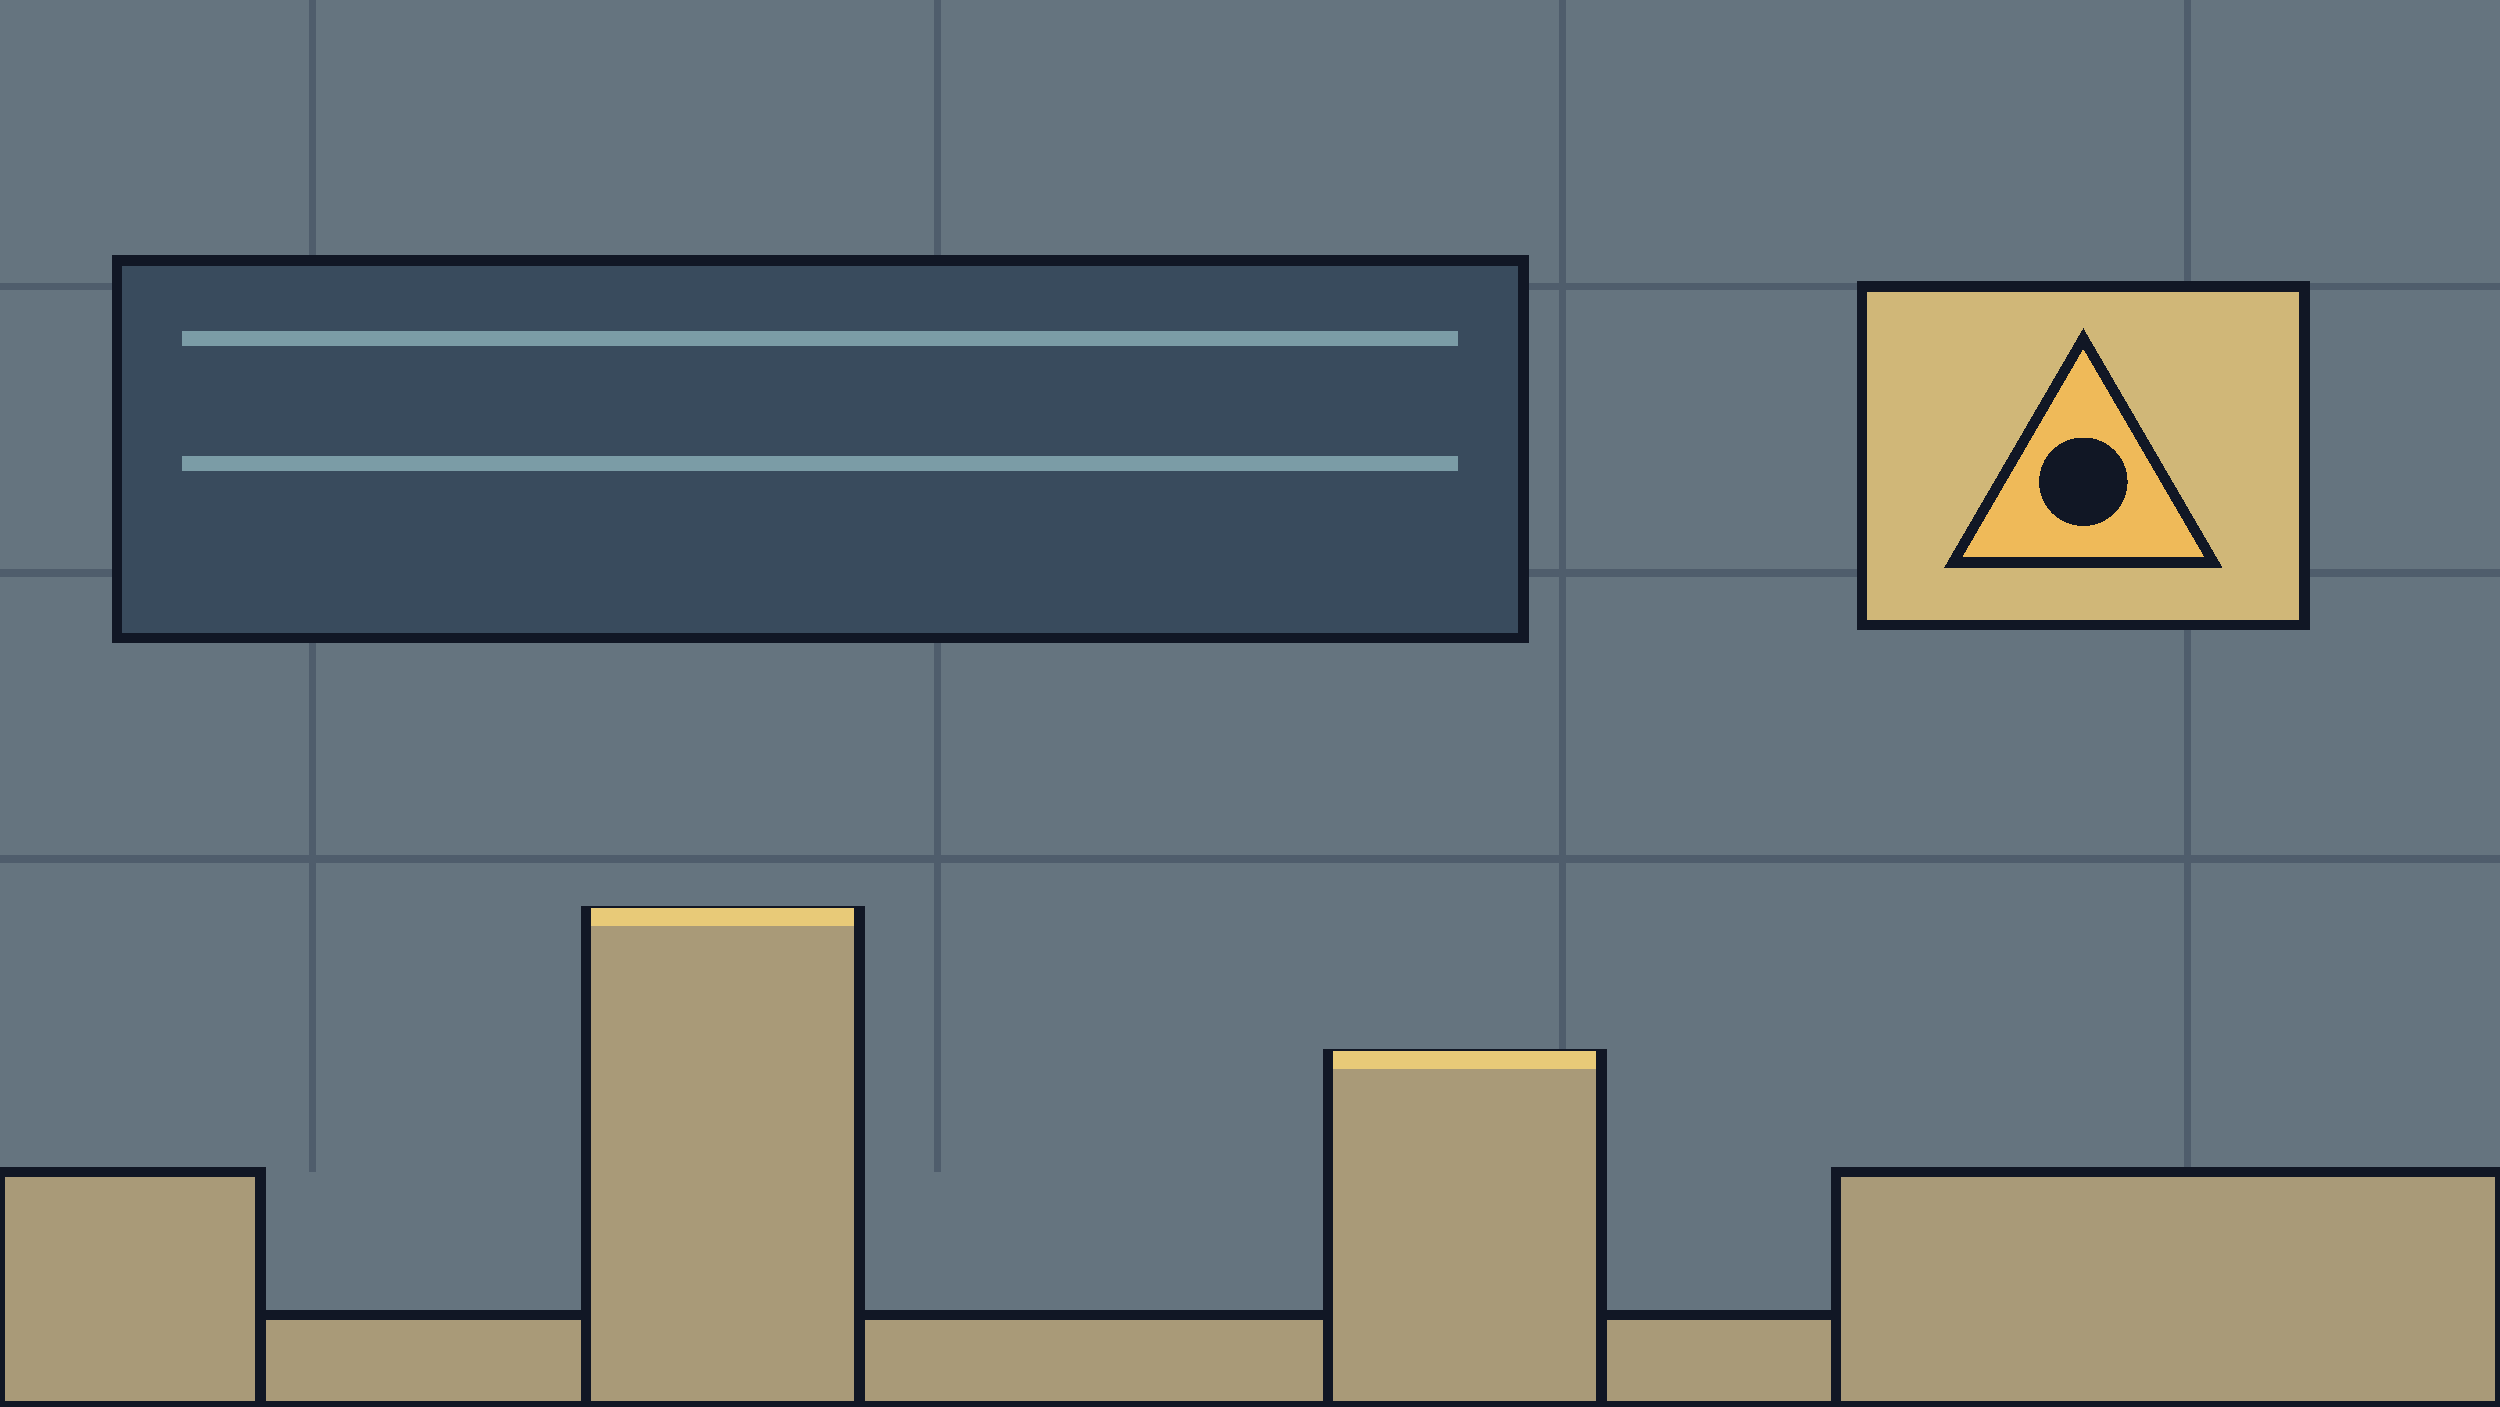
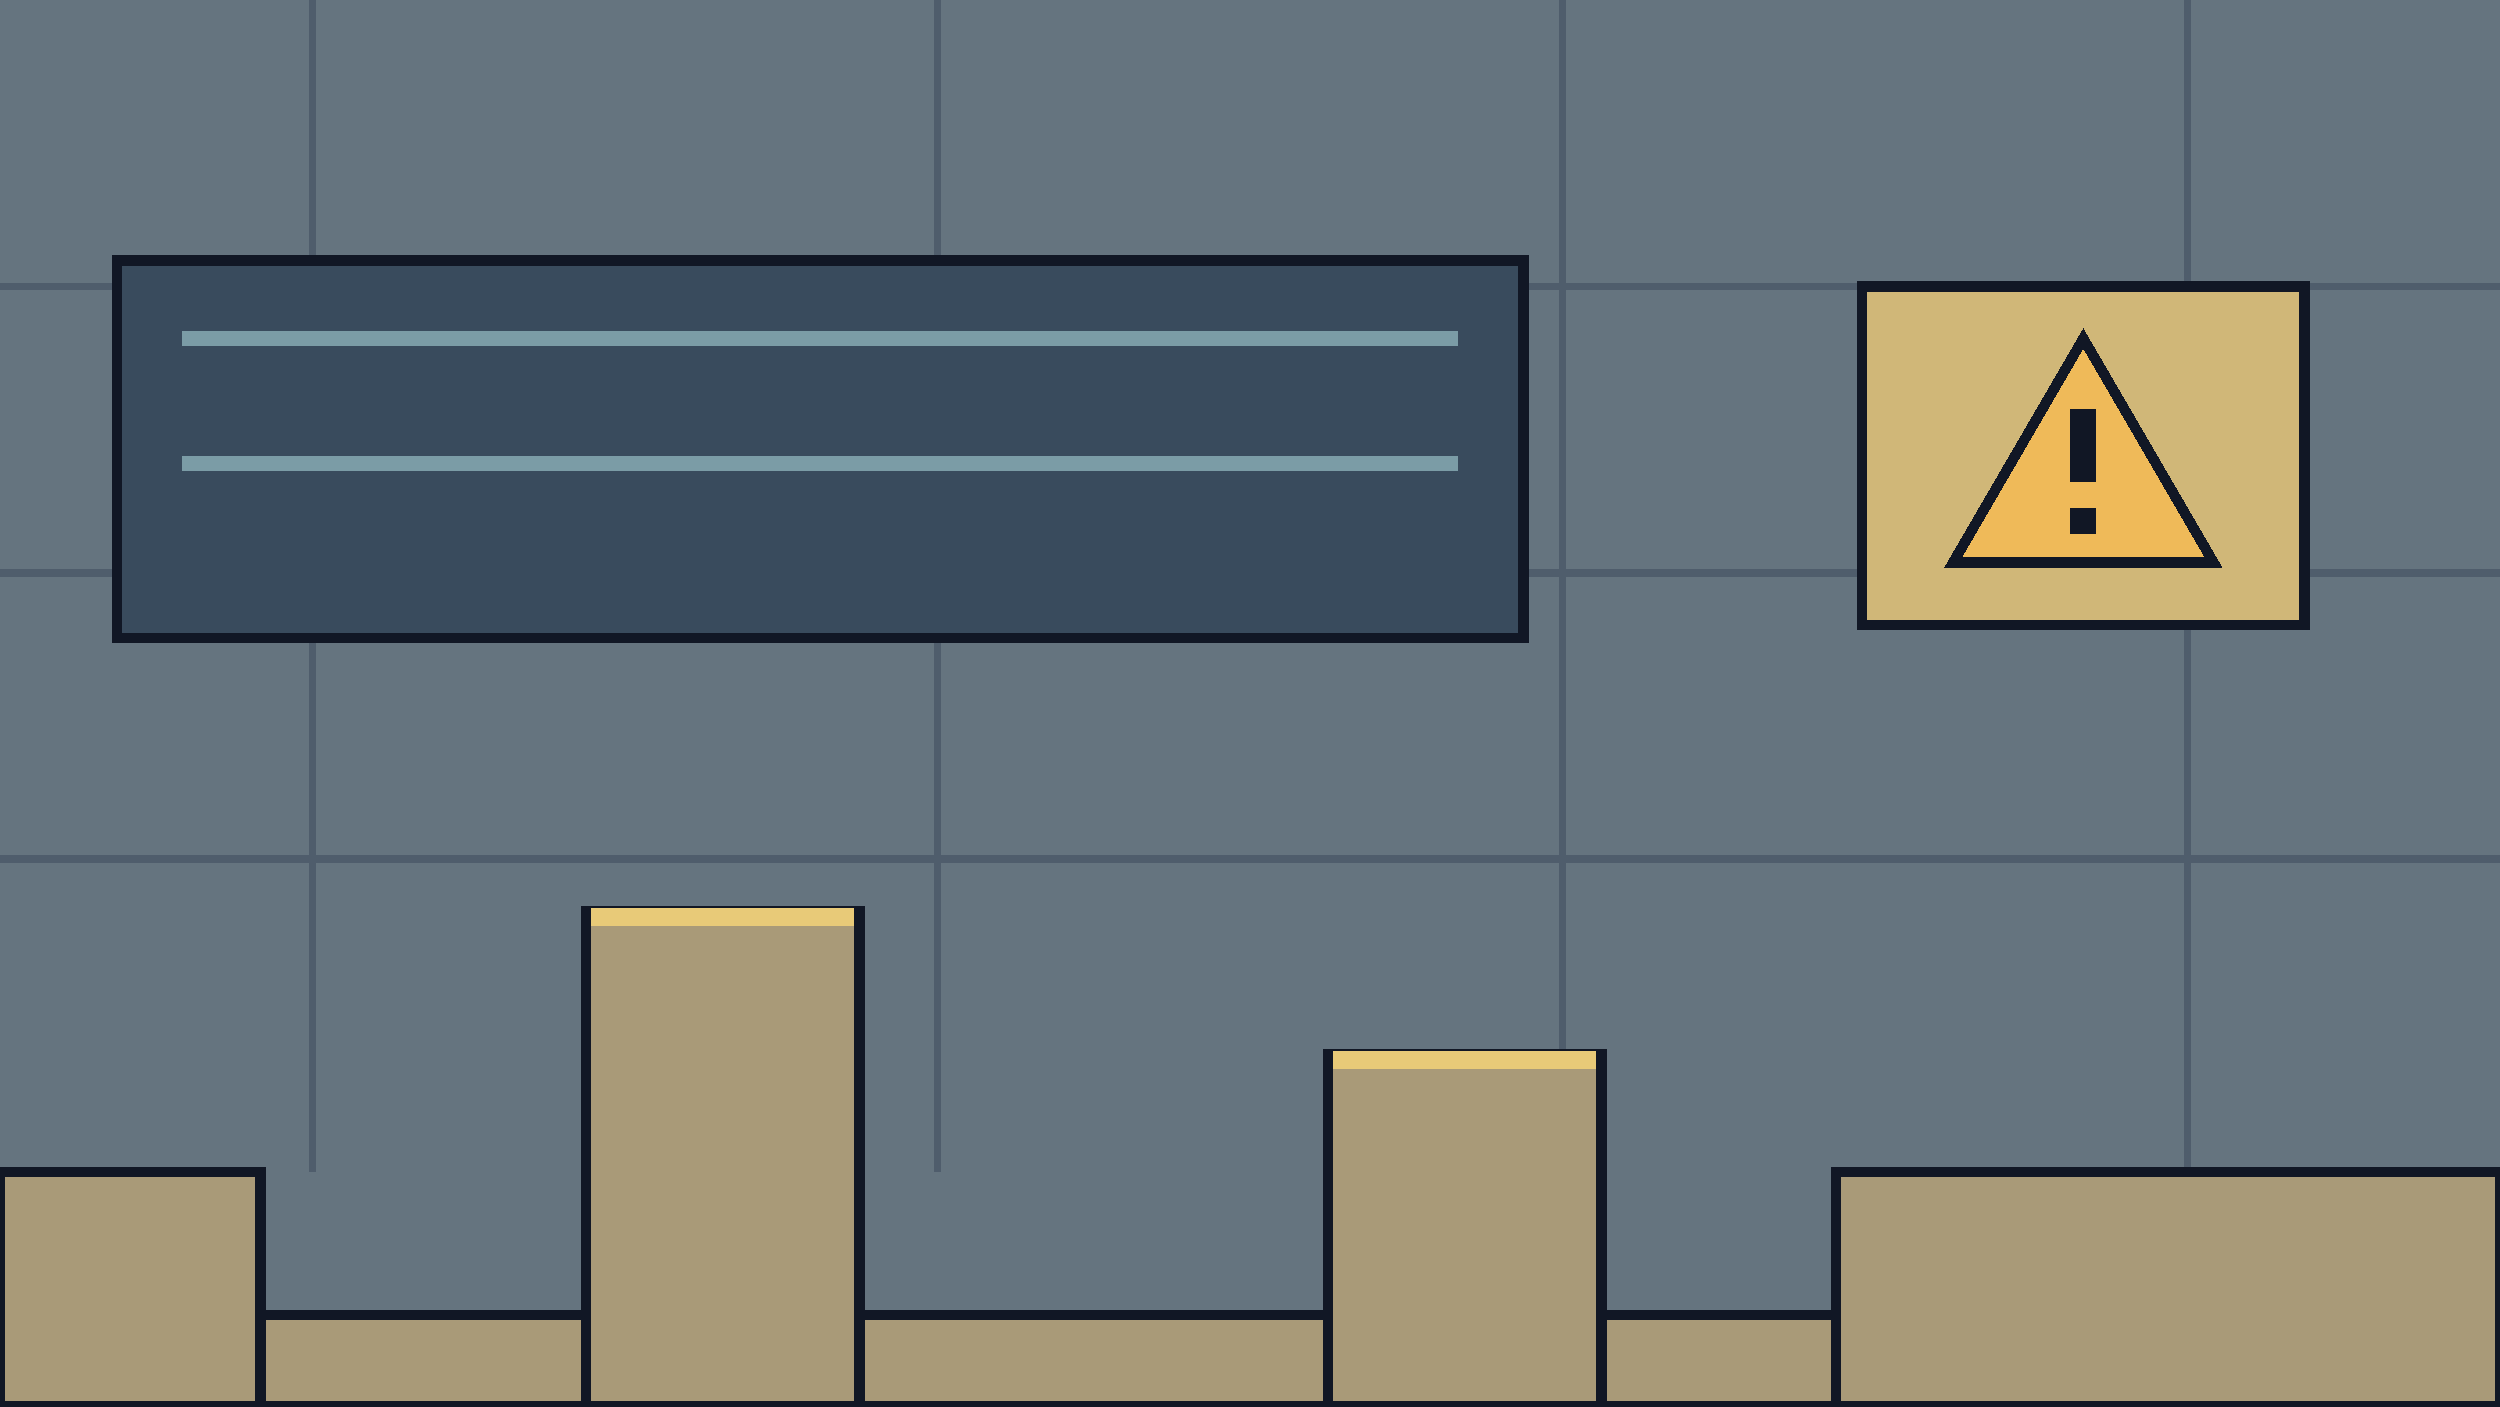
<svg xmlns="http://www.w3.org/2000/svg" width="960" height="540" viewBox="0 0 960 540" fill="none" shape-rendering="crispEdges">
  <rect x="0" y="0" width="960" height="540" fill="#65747f" stroke="none" stroke-width="4" />
  <path d="M0 110H960M0 220H960M0 330H960M120 0V450M360 0V450M600 0V450M840 0V450" fill="none" stroke="#4f5d6c" stroke-width="3" stroke-linejoin="miter" />
  <rect x="45" y="100" width="540" height="145" fill="#394b5d" stroke="#111725" stroke-width="4" />
  <path d="M70 130H560M70 178H560" fill="none" stroke="#7b9ca6" stroke-width="6" stroke-linejoin="miter" />
  <rect x="715" y="110" width="170" height="130" fill="#d0b778" stroke="#111725" stroke-width="4" />
  <path d="M800 130L850 216H750Z" fill="#efba59" stroke="#111725" stroke-width="4" stroke-linejoin="miter" />
-   <circle cx="800" cy="185" r="15" fill="#111725" stroke="#111725" stroke-width="4" />
+   <rect x="795" y="157" width="10" height="28" fill="#111725" stroke="none" stroke-width="4" />
+   <rect x="795" y="195" width="10" height="10" fill="#111725" stroke="none" stroke-width="4" />
  <rect x="0" y="450" width="100" height="90" fill="#a99a78" stroke="#111725" stroke-width="4" />
  <rect x="100" y="505" width="125" height="35" fill="#a99a78" stroke="#111725" stroke-width="4" />
  <rect x="225" y="350" width="105" height="190" fill="#a99a78" stroke="#111725" stroke-width="4" />
  <rect x="330" y="505" width="180" height="35" fill="#a99a78" stroke="#111725" stroke-width="4" />
  <rect x="510" y="405" width="105" height="135" fill="#a99a78" stroke="#111725" stroke-width="4" />
  <rect x="615" y="505" width="90" height="35" fill="#a99a78" stroke="#111725" stroke-width="4" />
  <rect x="705" y="450" width="255" height="90" fill="#a99a78" stroke="#111725" stroke-width="4" />
  <path d="M227 352H328M512 407H613" fill="none" stroke="#e8ca78" stroke-width="7" stroke-linejoin="miter" />
</svg>
